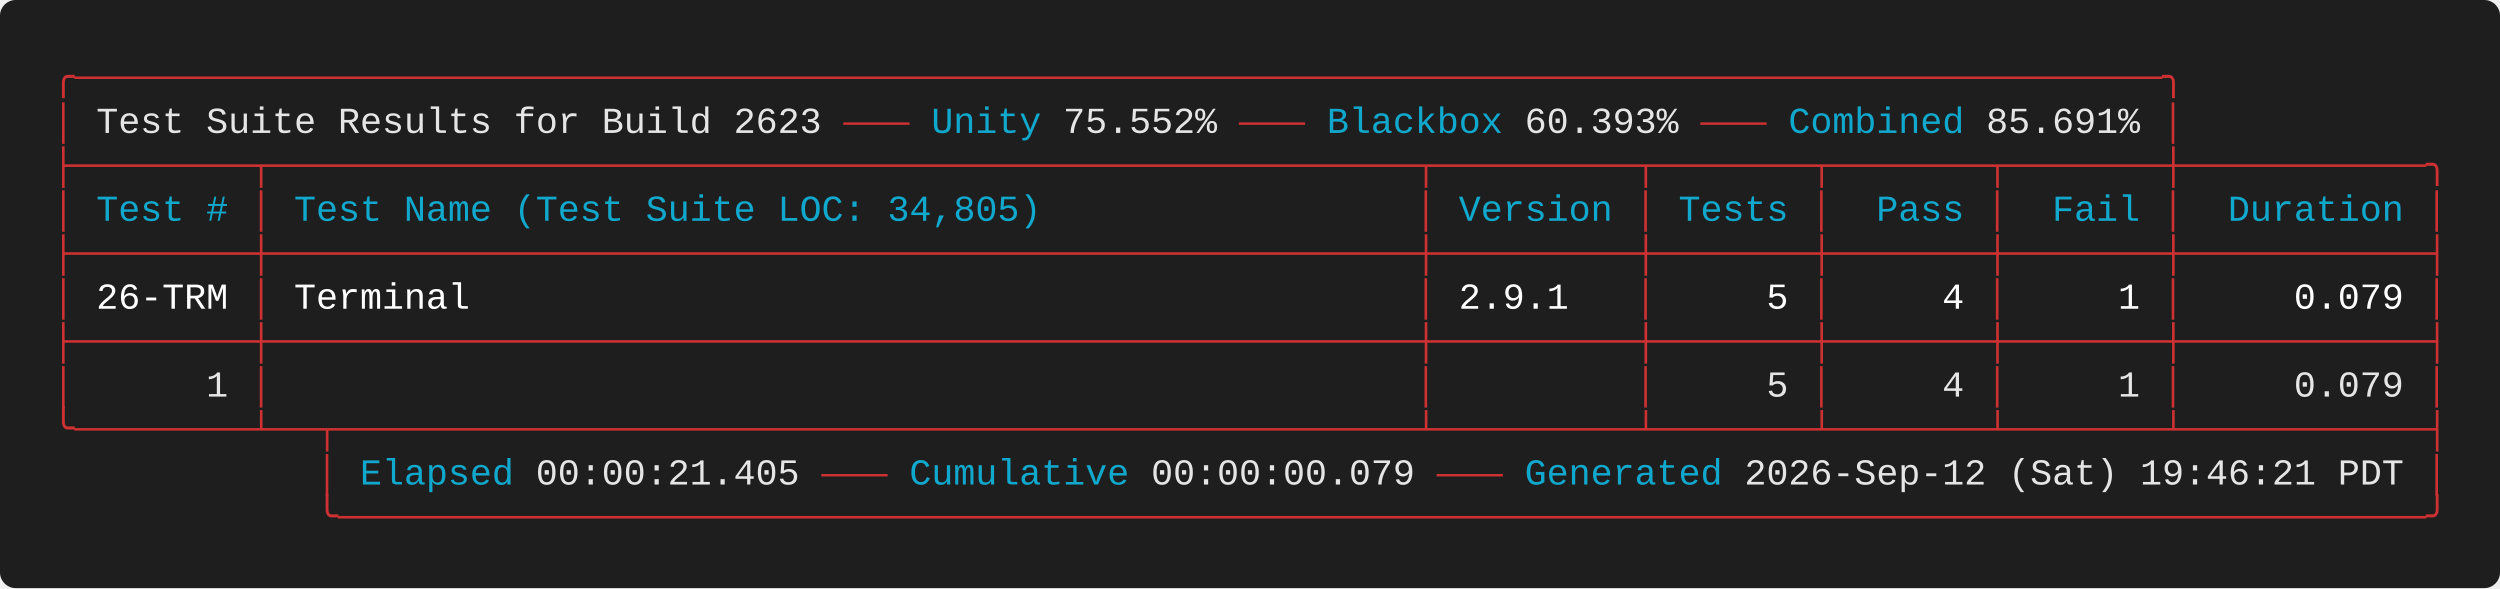
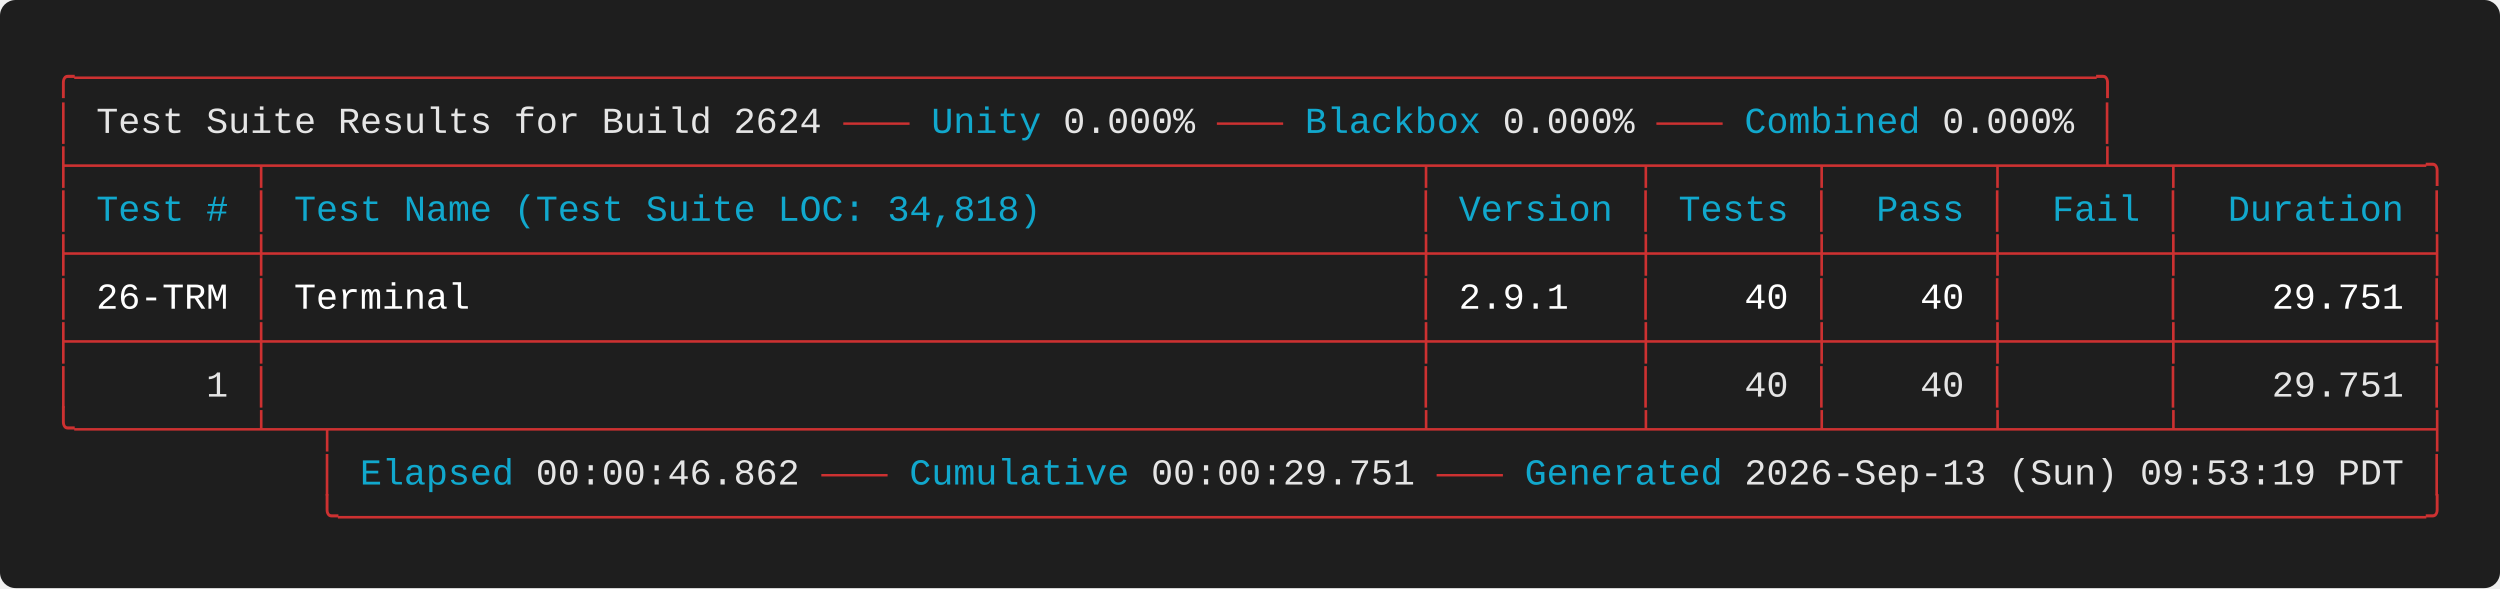
<svg xmlns="http://www.w3.org/2000/svg" width="955.60" height="224.80" viewBox="0 0 955.60 224.80">
  <defs>
    <style type="text/css">.terminal-text { font-family: 'Vanadium Mono Semi-Extended', 'Consolas', 'Monaco', 'Courier New', monospace; }</style>
  </defs>
  <rect width="100%" height="100%" fill="#1e1e1e" rx="6" />
-   <text x="20.00" y="34.00" font-size="14" class="terminal-text" xml:space="preserve" textLength="814.80" lengthAdjust="spacingAndGlyphs" fill="#cd3131">╭───────────────────────────────────────────────────────────────────────────────────────────────╮</text>
+   <text x="20.00" y="34.00" font-size="14" class="terminal-text" xml:space="preserve" textLength="789.60" lengthAdjust="spacingAndGlyphs" fill="#cd3131">╭────────────────────────────────────────────────────────────────────────────────────────────╮</text>
  <text x="20.00" y="50.80" font-size="14" class="terminal-text" xml:space="preserve" textLength="8.40" lengthAdjust="spacingAndGlyphs" fill="#cd3131">│</text>
  <text x="28.40" y="50.80" font-size="14" class="terminal-text" xml:space="preserve" textLength="8.40" lengthAdjust="spacingAndGlyphs" fill="#ffffff"> </text>
-   <text x="36.80" y="50.80" font-size="14" class="terminal-text" xml:space="preserve" textLength="285.60" lengthAdjust="spacingAndGlyphs" fill="#e5e5e5">Test Suite Results for Build 2623 </text>
+   <text x="36.80" y="50.80" font-size="14" class="terminal-text" xml:space="preserve" textLength="285.60" lengthAdjust="spacingAndGlyphs" fill="#e5e5e5">Test Suite Results for Build 2624 </text>
  <text x="322.40" y="50.80" font-size="14" class="terminal-text" xml:space="preserve" textLength="33.60" lengthAdjust="spacingAndGlyphs" fill="#cd3131">——— </text>
  <text x="356.00" y="50.80" font-size="14" class="terminal-text" xml:space="preserve" textLength="42.00" lengthAdjust="spacingAndGlyphs" fill="#11a8cd">Unity</text>
-   <text x="398.00" y="50.80" font-size="14" class="terminal-text" xml:space="preserve" textLength="75.60" lengthAdjust="spacingAndGlyphs" fill="#e5e5e5"> 75.552% </text>
-   <text x="473.60" y="50.80" font-size="14" class="terminal-text" xml:space="preserve" textLength="33.60" lengthAdjust="spacingAndGlyphs" fill="#cd3131">——— </text>
-   <text x="507.20" y="50.80" font-size="14" class="terminal-text" xml:space="preserve" textLength="67.20" lengthAdjust="spacingAndGlyphs" fill="#11a8cd">Blackbox</text>
-   <text x="574.40" y="50.80" font-size="14" class="terminal-text" xml:space="preserve" textLength="75.60" lengthAdjust="spacingAndGlyphs" fill="#e5e5e5"> 60.393% </text>
-   <text x="650.00" y="50.80" font-size="14" class="terminal-text" xml:space="preserve" textLength="33.60" lengthAdjust="spacingAndGlyphs" fill="#cd3131">——— </text>
-   <text x="683.60" y="50.80" font-size="14" class="terminal-text" xml:space="preserve" textLength="67.20" lengthAdjust="spacingAndGlyphs" fill="#11a8cd">Combined</text>
-   <text x="750.80" y="50.80" font-size="14" class="terminal-text" xml:space="preserve" textLength="67.20" lengthAdjust="spacingAndGlyphs" fill="#e5e5e5"> 85.691%</text>
-   <text x="818.00" y="50.80" font-size="14" class="terminal-text" xml:space="preserve" textLength="8.40" lengthAdjust="spacingAndGlyphs" fill="#ffffff"> </text>
-   <text x="826.40" y="50.80" font-size="14" class="terminal-text" xml:space="preserve" textLength="8.40" lengthAdjust="spacingAndGlyphs" fill="#cd3131">│</text>
-   <text x="20.00" y="67.60" font-size="14" class="terminal-text" xml:space="preserve" textLength="915.60" lengthAdjust="spacingAndGlyphs" fill="#cd3131">├────────┬────────────────────────────────────────────────────┬─────────┬───────┬───────┬───────┼───────────╮</text>
+   <text x="398.00" y="50.80" font-size="14" class="terminal-text" xml:space="preserve" textLength="67.20" lengthAdjust="spacingAndGlyphs" fill="#e5e5e5"> 0.000% </text>
+   <text x="465.20" y="50.80" font-size="14" class="terminal-text" xml:space="preserve" textLength="33.60" lengthAdjust="spacingAndGlyphs" fill="#cd3131">——— </text>
+   <text x="498.80" y="50.80" font-size="14" class="terminal-text" xml:space="preserve" textLength="67.20" lengthAdjust="spacingAndGlyphs" fill="#11a8cd">Blackbox</text>
+   <text x="566.00" y="50.80" font-size="14" class="terminal-text" xml:space="preserve" textLength="67.20" lengthAdjust="spacingAndGlyphs" fill="#e5e5e5"> 0.000% </text>
+   <text x="633.20" y="50.80" font-size="14" class="terminal-text" xml:space="preserve" textLength="33.60" lengthAdjust="spacingAndGlyphs" fill="#cd3131">——— </text>
+   <text x="666.80" y="50.80" font-size="14" class="terminal-text" xml:space="preserve" textLength="67.20" lengthAdjust="spacingAndGlyphs" fill="#11a8cd">Combined</text>
+   <text x="734.00" y="50.80" font-size="14" class="terminal-text" xml:space="preserve" textLength="58.80" lengthAdjust="spacingAndGlyphs" fill="#e5e5e5"> 0.000%</text>
+   <text x="792.80" y="50.80" font-size="14" class="terminal-text" xml:space="preserve" textLength="8.40" lengthAdjust="spacingAndGlyphs" fill="#ffffff"> </text>
+   <text x="801.20" y="50.80" font-size="14" class="terminal-text" xml:space="preserve" textLength="8.40" lengthAdjust="spacingAndGlyphs" fill="#cd3131">│</text>
+   <text x="20.00" y="67.60" font-size="14" class="terminal-text" xml:space="preserve" textLength="915.60" lengthAdjust="spacingAndGlyphs" fill="#cd3131">├────────┬────────────────────────────────────────────────────┬─────────┬───────┬───────┬────┴──┬───────────╮</text>
  <text x="20.00" y="84.40" font-size="14" class="terminal-text" xml:space="preserve" textLength="8.40" lengthAdjust="spacingAndGlyphs" fill="#cd3131">│</text>
  <text x="28.40" y="84.40" font-size="14" class="terminal-text" xml:space="preserve" textLength="8.40" lengthAdjust="spacingAndGlyphs" fill="#ffffff"> </text>
  <text x="36.80" y="84.40" font-size="14" class="terminal-text" xml:space="preserve" textLength="50.40" lengthAdjust="spacingAndGlyphs" fill="#11a8cd">Test #</text>
  <text x="87.20" y="84.40" font-size="14" class="terminal-text" xml:space="preserve" textLength="8.40" lengthAdjust="spacingAndGlyphs" fill="#ffffff"> </text>
  <text x="95.60" y="84.40" font-size="14" class="terminal-text" xml:space="preserve" textLength="8.40" lengthAdjust="spacingAndGlyphs" fill="#cd3131">│</text>
  <text x="104.00" y="84.40" font-size="14" class="terminal-text" xml:space="preserve" textLength="8.40" lengthAdjust="spacingAndGlyphs" fill="#ffffff"> </text>
-   <text x="112.40" y="84.40" font-size="14" class="terminal-text" xml:space="preserve" textLength="285.60" lengthAdjust="spacingAndGlyphs" fill="#11a8cd">Test Name (Test Suite LOC: 34,805)</text>
+   <text x="112.40" y="84.40" font-size="14" class="terminal-text" xml:space="preserve" textLength="285.60" lengthAdjust="spacingAndGlyphs" fill="#11a8cd">Test Name (Test Suite LOC: 34,818)</text>
  <text x="398.00" y="84.40" font-size="14" class="terminal-text" xml:space="preserve" textLength="142.80" lengthAdjust="spacingAndGlyphs" fill="#ffffff">                 </text>
  <text x="540.80" y="84.40" font-size="14" class="terminal-text" xml:space="preserve" textLength="8.40" lengthAdjust="spacingAndGlyphs" fill="#cd3131">│</text>
  <text x="549.20" y="84.40" font-size="14" class="terminal-text" xml:space="preserve" textLength="8.40" lengthAdjust="spacingAndGlyphs" fill="#ffffff"> </text>
  <text x="557.60" y="84.40" font-size="14" class="terminal-text" xml:space="preserve" textLength="58.80" lengthAdjust="spacingAndGlyphs" fill="#11a8cd">Version</text>
  <text x="616.40" y="84.40" font-size="14" class="terminal-text" xml:space="preserve" textLength="8.40" lengthAdjust="spacingAndGlyphs" fill="#ffffff"> </text>
  <text x="624.80" y="84.40" font-size="14" class="terminal-text" xml:space="preserve" textLength="8.40" lengthAdjust="spacingAndGlyphs" fill="#cd3131">│</text>
  <text x="633.20" y="84.40" font-size="14" class="terminal-text" xml:space="preserve" textLength="8.40" lengthAdjust="spacingAndGlyphs" fill="#ffffff"> </text>
  <text x="641.60" y="84.40" font-size="14" class="terminal-text" xml:space="preserve" textLength="42.00" lengthAdjust="spacingAndGlyphs" fill="#11a8cd">Tests</text>
  <text x="683.60" y="84.40" font-size="14" class="terminal-text" xml:space="preserve" textLength="8.40" lengthAdjust="spacingAndGlyphs" fill="#ffffff"> </text>
  <text x="692.00" y="84.40" font-size="14" class="terminal-text" xml:space="preserve" textLength="8.40" lengthAdjust="spacingAndGlyphs" fill="#cd3131">│</text>
  <text x="700.40" y="84.40" font-size="14" class="terminal-text" xml:space="preserve" textLength="16.80" lengthAdjust="spacingAndGlyphs" fill="#ffffff">  </text>
  <text x="717.20" y="84.40" font-size="14" class="terminal-text" xml:space="preserve" textLength="33.60" lengthAdjust="spacingAndGlyphs" fill="#11a8cd">Pass</text>
  <text x="750.80" y="84.40" font-size="14" class="terminal-text" xml:space="preserve" textLength="8.40" lengthAdjust="spacingAndGlyphs" fill="#ffffff"> </text>
  <text x="759.20" y="84.40" font-size="14" class="terminal-text" xml:space="preserve" textLength="8.40" lengthAdjust="spacingAndGlyphs" fill="#cd3131">│</text>
  <text x="767.60" y="84.40" font-size="14" class="terminal-text" xml:space="preserve" textLength="16.80" lengthAdjust="spacingAndGlyphs" fill="#ffffff">  </text>
  <text x="784.40" y="84.40" font-size="14" class="terminal-text" xml:space="preserve" textLength="33.60" lengthAdjust="spacingAndGlyphs" fill="#11a8cd">Fail</text>
  <text x="818.00" y="84.40" font-size="14" class="terminal-text" xml:space="preserve" textLength="8.40" lengthAdjust="spacingAndGlyphs" fill="#ffffff"> </text>
  <text x="826.40" y="84.40" font-size="14" class="terminal-text" xml:space="preserve" textLength="8.40" lengthAdjust="spacingAndGlyphs" fill="#cd3131">│</text>
  <text x="834.80" y="84.40" font-size="14" class="terminal-text" xml:space="preserve" textLength="16.80" lengthAdjust="spacingAndGlyphs" fill="#ffffff">  </text>
  <text x="851.60" y="84.40" font-size="14" class="terminal-text" xml:space="preserve" textLength="67.20" lengthAdjust="spacingAndGlyphs" fill="#11a8cd">Duration</text>
  <text x="918.80" y="84.40" font-size="14" class="terminal-text" xml:space="preserve" textLength="8.40" lengthAdjust="spacingAndGlyphs" fill="#ffffff"> </text>
  <text x="927.20" y="84.40" font-size="14" class="terminal-text" xml:space="preserve" textLength="8.40" lengthAdjust="spacingAndGlyphs" fill="#cd3131">│</text>
  <text x="20.00" y="101.20" font-size="14" class="terminal-text" xml:space="preserve" textLength="915.60" lengthAdjust="spacingAndGlyphs" fill="#cd3131">├────────┼────────────────────────────────────────────────────┼─────────┼───────┼───────┼───────┼───────────┤</text>
  <text x="20.00" y="118.00" font-size="14" class="terminal-text" xml:space="preserve" textLength="8.40" lengthAdjust="spacingAndGlyphs" fill="#cd3131">│</text>
  <text x="28.40" y="118.00" font-size="14" class="terminal-text" xml:space="preserve" textLength="8.40" lengthAdjust="spacingAndGlyphs" fill="#ffffff"> </text>
  <text x="36.80" y="118.00" font-size="14" class="terminal-text" xml:space="preserve" textLength="50.40" lengthAdjust="spacingAndGlyphs" fill="#ffffff">26-TRM</text>
  <text x="87.20" y="118.00" font-size="14" class="terminal-text" xml:space="preserve" textLength="8.40" lengthAdjust="spacingAndGlyphs" fill="#ffffff"> </text>
  <text x="95.60" y="118.00" font-size="14" class="terminal-text" xml:space="preserve" textLength="8.40" lengthAdjust="spacingAndGlyphs" fill="#cd3131">│</text>
  <text x="104.00" y="118.00" font-size="14" class="terminal-text" xml:space="preserve" textLength="8.40" lengthAdjust="spacingAndGlyphs" fill="#ffffff"> </text>
  <text x="112.40" y="118.00" font-size="14" class="terminal-text" xml:space="preserve" textLength="67.20" lengthAdjust="spacingAndGlyphs" fill="#ffffff">Terminal</text>
  <text x="179.60" y="118.00" font-size="14" class="terminal-text" xml:space="preserve" textLength="361.20" lengthAdjust="spacingAndGlyphs" fill="#ffffff">                                           </text>
  <text x="540.80" y="118.00" font-size="14" class="terminal-text" xml:space="preserve" textLength="8.40" lengthAdjust="spacingAndGlyphs" fill="#cd3131">│</text>
  <text x="549.20" y="118.00" font-size="14" class="terminal-text" xml:space="preserve" textLength="8.40" lengthAdjust="spacingAndGlyphs" fill="#ffffff"> </text>
  <text x="557.60" y="118.00" font-size="14" class="terminal-text" xml:space="preserve" textLength="42.00" lengthAdjust="spacingAndGlyphs" fill="#ffffff">2.9.1</text>
  <text x="599.60" y="118.00" font-size="14" class="terminal-text" xml:space="preserve" textLength="25.20" lengthAdjust="spacingAndGlyphs" fill="#ffffff">   </text>
  <text x="624.80" y="118.00" font-size="14" class="terminal-text" xml:space="preserve" textLength="8.40" lengthAdjust="spacingAndGlyphs" fill="#cd3131">│</text>
-   <text x="633.20" y="118.00" font-size="14" class="terminal-text" xml:space="preserve" textLength="42.00" lengthAdjust="spacingAndGlyphs" fill="#ffffff">     </text>
-   <text x="675.20" y="118.00" font-size="14" class="terminal-text" xml:space="preserve" textLength="8.40" lengthAdjust="spacingAndGlyphs" fill="#ffffff">5</text>
+   <text x="633.20" y="118.00" font-size="14" class="terminal-text" xml:space="preserve" textLength="33.60" lengthAdjust="spacingAndGlyphs" fill="#ffffff">    </text>
+   <text x="666.80" y="118.00" font-size="14" class="terminal-text" xml:space="preserve" textLength="16.80" lengthAdjust="spacingAndGlyphs" fill="#ffffff">40</text>
  <text x="683.60" y="118.00" font-size="14" class="terminal-text" xml:space="preserve" textLength="8.40" lengthAdjust="spacingAndGlyphs" fill="#ffffff"> </text>
  <text x="692.00" y="118.00" font-size="14" class="terminal-text" xml:space="preserve" textLength="8.40" lengthAdjust="spacingAndGlyphs" fill="#cd3131">│</text>
-   <text x="700.40" y="118.00" font-size="14" class="terminal-text" xml:space="preserve" textLength="42.00" lengthAdjust="spacingAndGlyphs" fill="#ffffff">     </text>
-   <text x="742.40" y="118.00" font-size="14" class="terminal-text" xml:space="preserve" textLength="8.40" lengthAdjust="spacingAndGlyphs" fill="#ffffff">4</text>
+   <text x="700.40" y="118.00" font-size="14" class="terminal-text" xml:space="preserve" textLength="33.60" lengthAdjust="spacingAndGlyphs" fill="#ffffff">    </text>
+   <text x="734.00" y="118.00" font-size="14" class="terminal-text" xml:space="preserve" textLength="16.80" lengthAdjust="spacingAndGlyphs" fill="#ffffff">40</text>
  <text x="750.80" y="118.00" font-size="14" class="terminal-text" xml:space="preserve" textLength="8.40" lengthAdjust="spacingAndGlyphs" fill="#ffffff"> </text>
  <text x="759.20" y="118.00" font-size="14" class="terminal-text" xml:space="preserve" textLength="8.40" lengthAdjust="spacingAndGlyphs" fill="#cd3131">│</text>
-   <text x="767.60" y="118.00" font-size="14" class="terminal-text" xml:space="preserve" textLength="42.00" lengthAdjust="spacingAndGlyphs" fill="#ffffff">     </text>
-   <text x="809.60" y="118.00" font-size="14" class="terminal-text" xml:space="preserve" textLength="8.40" lengthAdjust="spacingAndGlyphs" fill="#ffffff">1</text>
+   <text x="767.60" y="118.00" font-size="14" class="terminal-text" xml:space="preserve" textLength="50.40" lengthAdjust="spacingAndGlyphs" fill="#ffffff">      </text>
  <text x="818.00" y="118.00" font-size="14" class="terminal-text" xml:space="preserve" textLength="8.40" lengthAdjust="spacingAndGlyphs" fill="#ffffff"> </text>
  <text x="826.40" y="118.00" font-size="14" class="terminal-text" xml:space="preserve" textLength="8.40" lengthAdjust="spacingAndGlyphs" fill="#cd3131">│</text>
-   <text x="834.80" y="118.00" font-size="14" class="terminal-text" xml:space="preserve" textLength="42.00" lengthAdjust="spacingAndGlyphs" fill="#ffffff">     </text>
-   <text x="876.80" y="118.00" font-size="14" class="terminal-text" xml:space="preserve" textLength="42.00" lengthAdjust="spacingAndGlyphs" fill="#ffffff">0.079</text>
+   <text x="834.80" y="118.00" font-size="14" class="terminal-text" xml:space="preserve" textLength="33.60" lengthAdjust="spacingAndGlyphs" fill="#ffffff">    </text>
+   <text x="868.40" y="118.00" font-size="14" class="terminal-text" xml:space="preserve" textLength="50.40" lengthAdjust="spacingAndGlyphs" fill="#ffffff">29.751</text>
  <text x="918.80" y="118.00" font-size="14" class="terminal-text" xml:space="preserve" textLength="8.40" lengthAdjust="spacingAndGlyphs" fill="#ffffff"> </text>
  <text x="927.20" y="118.00" font-size="14" class="terminal-text" xml:space="preserve" textLength="8.40" lengthAdjust="spacingAndGlyphs" fill="#cd3131">│</text>
  <text x="20.00" y="134.80" font-size="14" class="terminal-text" xml:space="preserve" textLength="915.60" lengthAdjust="spacingAndGlyphs" fill="#cd3131">├────────┼────────────────────────────────────────────────────┼─────────┼───────┼───────┼───────┼───────────┤</text>
  <text x="20.00" y="151.60" font-size="14" class="terminal-text" xml:space="preserve" textLength="8.40" lengthAdjust="spacingAndGlyphs" fill="#cd3131">│</text>
  <text x="28.40" y="151.60" font-size="14" class="terminal-text" xml:space="preserve" textLength="50.40" lengthAdjust="spacingAndGlyphs" fill="#ffffff">      </text>
  <text x="78.80" y="151.60" font-size="14" class="terminal-text" xml:space="preserve" textLength="8.40" lengthAdjust="spacingAndGlyphs" fill="#e5e5e5">1</text>
  <text x="87.20" y="151.60" font-size="14" class="terminal-text" xml:space="preserve" textLength="8.40" lengthAdjust="spacingAndGlyphs" fill="#ffffff"> </text>
  <text x="95.60" y="151.60" font-size="14" class="terminal-text" xml:space="preserve" textLength="8.40" lengthAdjust="spacingAndGlyphs" fill="#cd3131">│</text>
  <text x="104.00" y="151.60" font-size="14" class="terminal-text" xml:space="preserve" textLength="8.40" lengthAdjust="spacingAndGlyphs" fill="#ffffff"> </text>
  <text x="112.40" y="151.60" font-size="14" class="terminal-text" xml:space="preserve" textLength="428.40" lengthAdjust="spacingAndGlyphs" fill="#ffffff">                                                   </text>
  <text x="540.80" y="151.60" font-size="14" class="terminal-text" xml:space="preserve" textLength="8.40" lengthAdjust="spacingAndGlyphs" fill="#cd3131">│</text>
  <text x="549.20" y="151.60" font-size="14" class="terminal-text" xml:space="preserve" textLength="8.40" lengthAdjust="spacingAndGlyphs" fill="#ffffff"> </text>
  <text x="557.60" y="151.60" font-size="14" class="terminal-text" xml:space="preserve" textLength="67.20" lengthAdjust="spacingAndGlyphs" fill="#ffffff">        </text>
  <text x="624.80" y="151.60" font-size="14" class="terminal-text" xml:space="preserve" textLength="8.40" lengthAdjust="spacingAndGlyphs" fill="#cd3131">│</text>
-   <text x="633.20" y="151.60" font-size="14" class="terminal-text" xml:space="preserve" textLength="42.00" lengthAdjust="spacingAndGlyphs" fill="#ffffff">     </text>
-   <text x="675.20" y="151.60" font-size="14" class="terminal-text" xml:space="preserve" textLength="8.40" lengthAdjust="spacingAndGlyphs" fill="#e5e5e5">5</text>
+   <text x="633.20" y="151.60" font-size="14" class="terminal-text" xml:space="preserve" textLength="33.60" lengthAdjust="spacingAndGlyphs" fill="#ffffff">    </text>
+   <text x="666.80" y="151.60" font-size="14" class="terminal-text" xml:space="preserve" textLength="16.80" lengthAdjust="spacingAndGlyphs" fill="#e5e5e5">40</text>
  <text x="683.60" y="151.60" font-size="14" class="terminal-text" xml:space="preserve" textLength="8.40" lengthAdjust="spacingAndGlyphs" fill="#ffffff"> </text>
  <text x="692.00" y="151.60" font-size="14" class="terminal-text" xml:space="preserve" textLength="8.40" lengthAdjust="spacingAndGlyphs" fill="#cd3131">│</text>
-   <text x="700.40" y="151.60" font-size="14" class="terminal-text" xml:space="preserve" textLength="42.00" lengthAdjust="spacingAndGlyphs" fill="#ffffff">     </text>
-   <text x="742.40" y="151.60" font-size="14" class="terminal-text" xml:space="preserve" textLength="8.40" lengthAdjust="spacingAndGlyphs" fill="#e5e5e5">4</text>
+   <text x="700.40" y="151.60" font-size="14" class="terminal-text" xml:space="preserve" textLength="33.60" lengthAdjust="spacingAndGlyphs" fill="#ffffff">    </text>
+   <text x="734.00" y="151.60" font-size="14" class="terminal-text" xml:space="preserve" textLength="16.80" lengthAdjust="spacingAndGlyphs" fill="#e5e5e5">40</text>
  <text x="750.80" y="151.60" font-size="14" class="terminal-text" xml:space="preserve" textLength="8.40" lengthAdjust="spacingAndGlyphs" fill="#ffffff"> </text>
  <text x="759.20" y="151.60" font-size="14" class="terminal-text" xml:space="preserve" textLength="8.40" lengthAdjust="spacingAndGlyphs" fill="#cd3131">│</text>
-   <text x="767.60" y="151.60" font-size="14" class="terminal-text" xml:space="preserve" textLength="42.00" lengthAdjust="spacingAndGlyphs" fill="#ffffff">     </text>
-   <text x="809.60" y="151.60" font-size="14" class="terminal-text" xml:space="preserve" textLength="8.40" lengthAdjust="spacingAndGlyphs" fill="#e5e5e5">1</text>
+   <text x="767.60" y="151.60" font-size="14" class="terminal-text" xml:space="preserve" textLength="50.40" lengthAdjust="spacingAndGlyphs" fill="#ffffff">      </text>
  <text x="818.00" y="151.60" font-size="14" class="terminal-text" xml:space="preserve" textLength="8.40" lengthAdjust="spacingAndGlyphs" fill="#ffffff"> </text>
  <text x="826.40" y="151.60" font-size="14" class="terminal-text" xml:space="preserve" textLength="8.40" lengthAdjust="spacingAndGlyphs" fill="#cd3131">│</text>
-   <text x="834.80" y="151.60" font-size="14" class="terminal-text" xml:space="preserve" textLength="42.00" lengthAdjust="spacingAndGlyphs" fill="#ffffff">     </text>
-   <text x="876.80" y="151.60" font-size="14" class="terminal-text" xml:space="preserve" textLength="42.00" lengthAdjust="spacingAndGlyphs" fill="#e5e5e5">0.079</text>
+   <text x="834.80" y="151.60" font-size="14" class="terminal-text" xml:space="preserve" textLength="33.60" lengthAdjust="spacingAndGlyphs" fill="#ffffff">    </text>
+   <text x="868.40" y="151.60" font-size="14" class="terminal-text" xml:space="preserve" textLength="50.40" lengthAdjust="spacingAndGlyphs" fill="#e5e5e5">29.751</text>
  <text x="918.80" y="151.60" font-size="14" class="terminal-text" xml:space="preserve" textLength="8.40" lengthAdjust="spacingAndGlyphs" fill="#ffffff"> </text>
  <text x="927.20" y="151.60" font-size="14" class="terminal-text" xml:space="preserve" textLength="8.40" lengthAdjust="spacingAndGlyphs" fill="#cd3131">│</text>
  <text x="20.00" y="168.40" font-size="14" class="terminal-text" xml:space="preserve" textLength="915.60" lengthAdjust="spacingAndGlyphs" fill="#cd3131">╰────────┴──┬─────────────────────────────────────────────────┴─────────┴───────┴───────┴───────┴───────────┤</text>
  <text x="20.00" y="185.20" font-size="14" class="terminal-text" xml:space="preserve" textLength="100.80" lengthAdjust="spacingAndGlyphs" fill="#ffffff">            </text>
  <text x="120.80" y="185.20" font-size="14" class="terminal-text" xml:space="preserve" textLength="8.40" lengthAdjust="spacingAndGlyphs" fill="#cd3131">│</text>
  <text x="129.20" y="185.20" font-size="14" class="terminal-text" xml:space="preserve" textLength="8.40" lengthAdjust="spacingAndGlyphs" fill="#ffffff"> </text>
  <text x="137.60" y="185.20" font-size="14" class="terminal-text" xml:space="preserve" textLength="58.80" lengthAdjust="spacingAndGlyphs" fill="#11a8cd">Elapsed</text>
-   <text x="196.40" y="185.20" font-size="14" class="terminal-text" xml:space="preserve" textLength="117.60" lengthAdjust="spacingAndGlyphs" fill="#e5e5e5"> 00:00:21.405 </text>
+   <text x="196.40" y="185.20" font-size="14" class="terminal-text" xml:space="preserve" textLength="117.60" lengthAdjust="spacingAndGlyphs" fill="#e5e5e5"> 00:00:46.862 </text>
  <text x="314.00" y="185.20" font-size="14" class="terminal-text" xml:space="preserve" textLength="33.60" lengthAdjust="spacingAndGlyphs" fill="#cd3131">——— </text>
  <text x="347.60" y="185.20" font-size="14" class="terminal-text" xml:space="preserve" textLength="84.00" lengthAdjust="spacingAndGlyphs" fill="#11a8cd">Cumulative</text>
-   <text x="431.60" y="185.20" font-size="14" class="terminal-text" xml:space="preserve" textLength="117.60" lengthAdjust="spacingAndGlyphs" fill="#e5e5e5"> 00:00:00.079 </text>
+   <text x="431.60" y="185.20" font-size="14" class="terminal-text" xml:space="preserve" textLength="117.60" lengthAdjust="spacingAndGlyphs" fill="#e5e5e5"> 00:00:29.751 </text>
  <text x="549.20" y="185.20" font-size="14" class="terminal-text" xml:space="preserve" textLength="33.60" lengthAdjust="spacingAndGlyphs" fill="#cd3131">——— </text>
  <text x="582.80" y="185.20" font-size="14" class="terminal-text" xml:space="preserve" textLength="75.60" lengthAdjust="spacingAndGlyphs" fill="#11a8cd">Generated</text>
-   <text x="658.40" y="185.20" font-size="14" class="terminal-text" xml:space="preserve" textLength="260.40" lengthAdjust="spacingAndGlyphs" fill="#e5e5e5"> 2026-Sep-12 (Sat) 19:46:21 PDT</text>
+   <text x="658.40" y="185.20" font-size="14" class="terminal-text" xml:space="preserve" textLength="260.40" lengthAdjust="spacingAndGlyphs" fill="#e5e5e5"> 2026-Sep-13 (Sun) 09:53:19 PDT</text>
  <text x="918.80" y="185.20" font-size="14" class="terminal-text" xml:space="preserve" textLength="8.40" lengthAdjust="spacingAndGlyphs" fill="#ffffff"> </text>
  <text x="927.20" y="185.20" font-size="14" class="terminal-text" xml:space="preserve" textLength="8.40" lengthAdjust="spacingAndGlyphs" fill="#cd3131">│</text>
  <text x="20.00" y="202.00" font-size="14" class="terminal-text" xml:space="preserve" textLength="100.80" lengthAdjust="spacingAndGlyphs" fill="#ffffff">            </text>
  <text x="120.80" y="202.00" font-size="14" class="terminal-text" xml:space="preserve" textLength="814.80" lengthAdjust="spacingAndGlyphs" fill="#cd3131">╰───────────────────────────────────────────────────────────────────────────────────────────────╯</text>
</svg>
